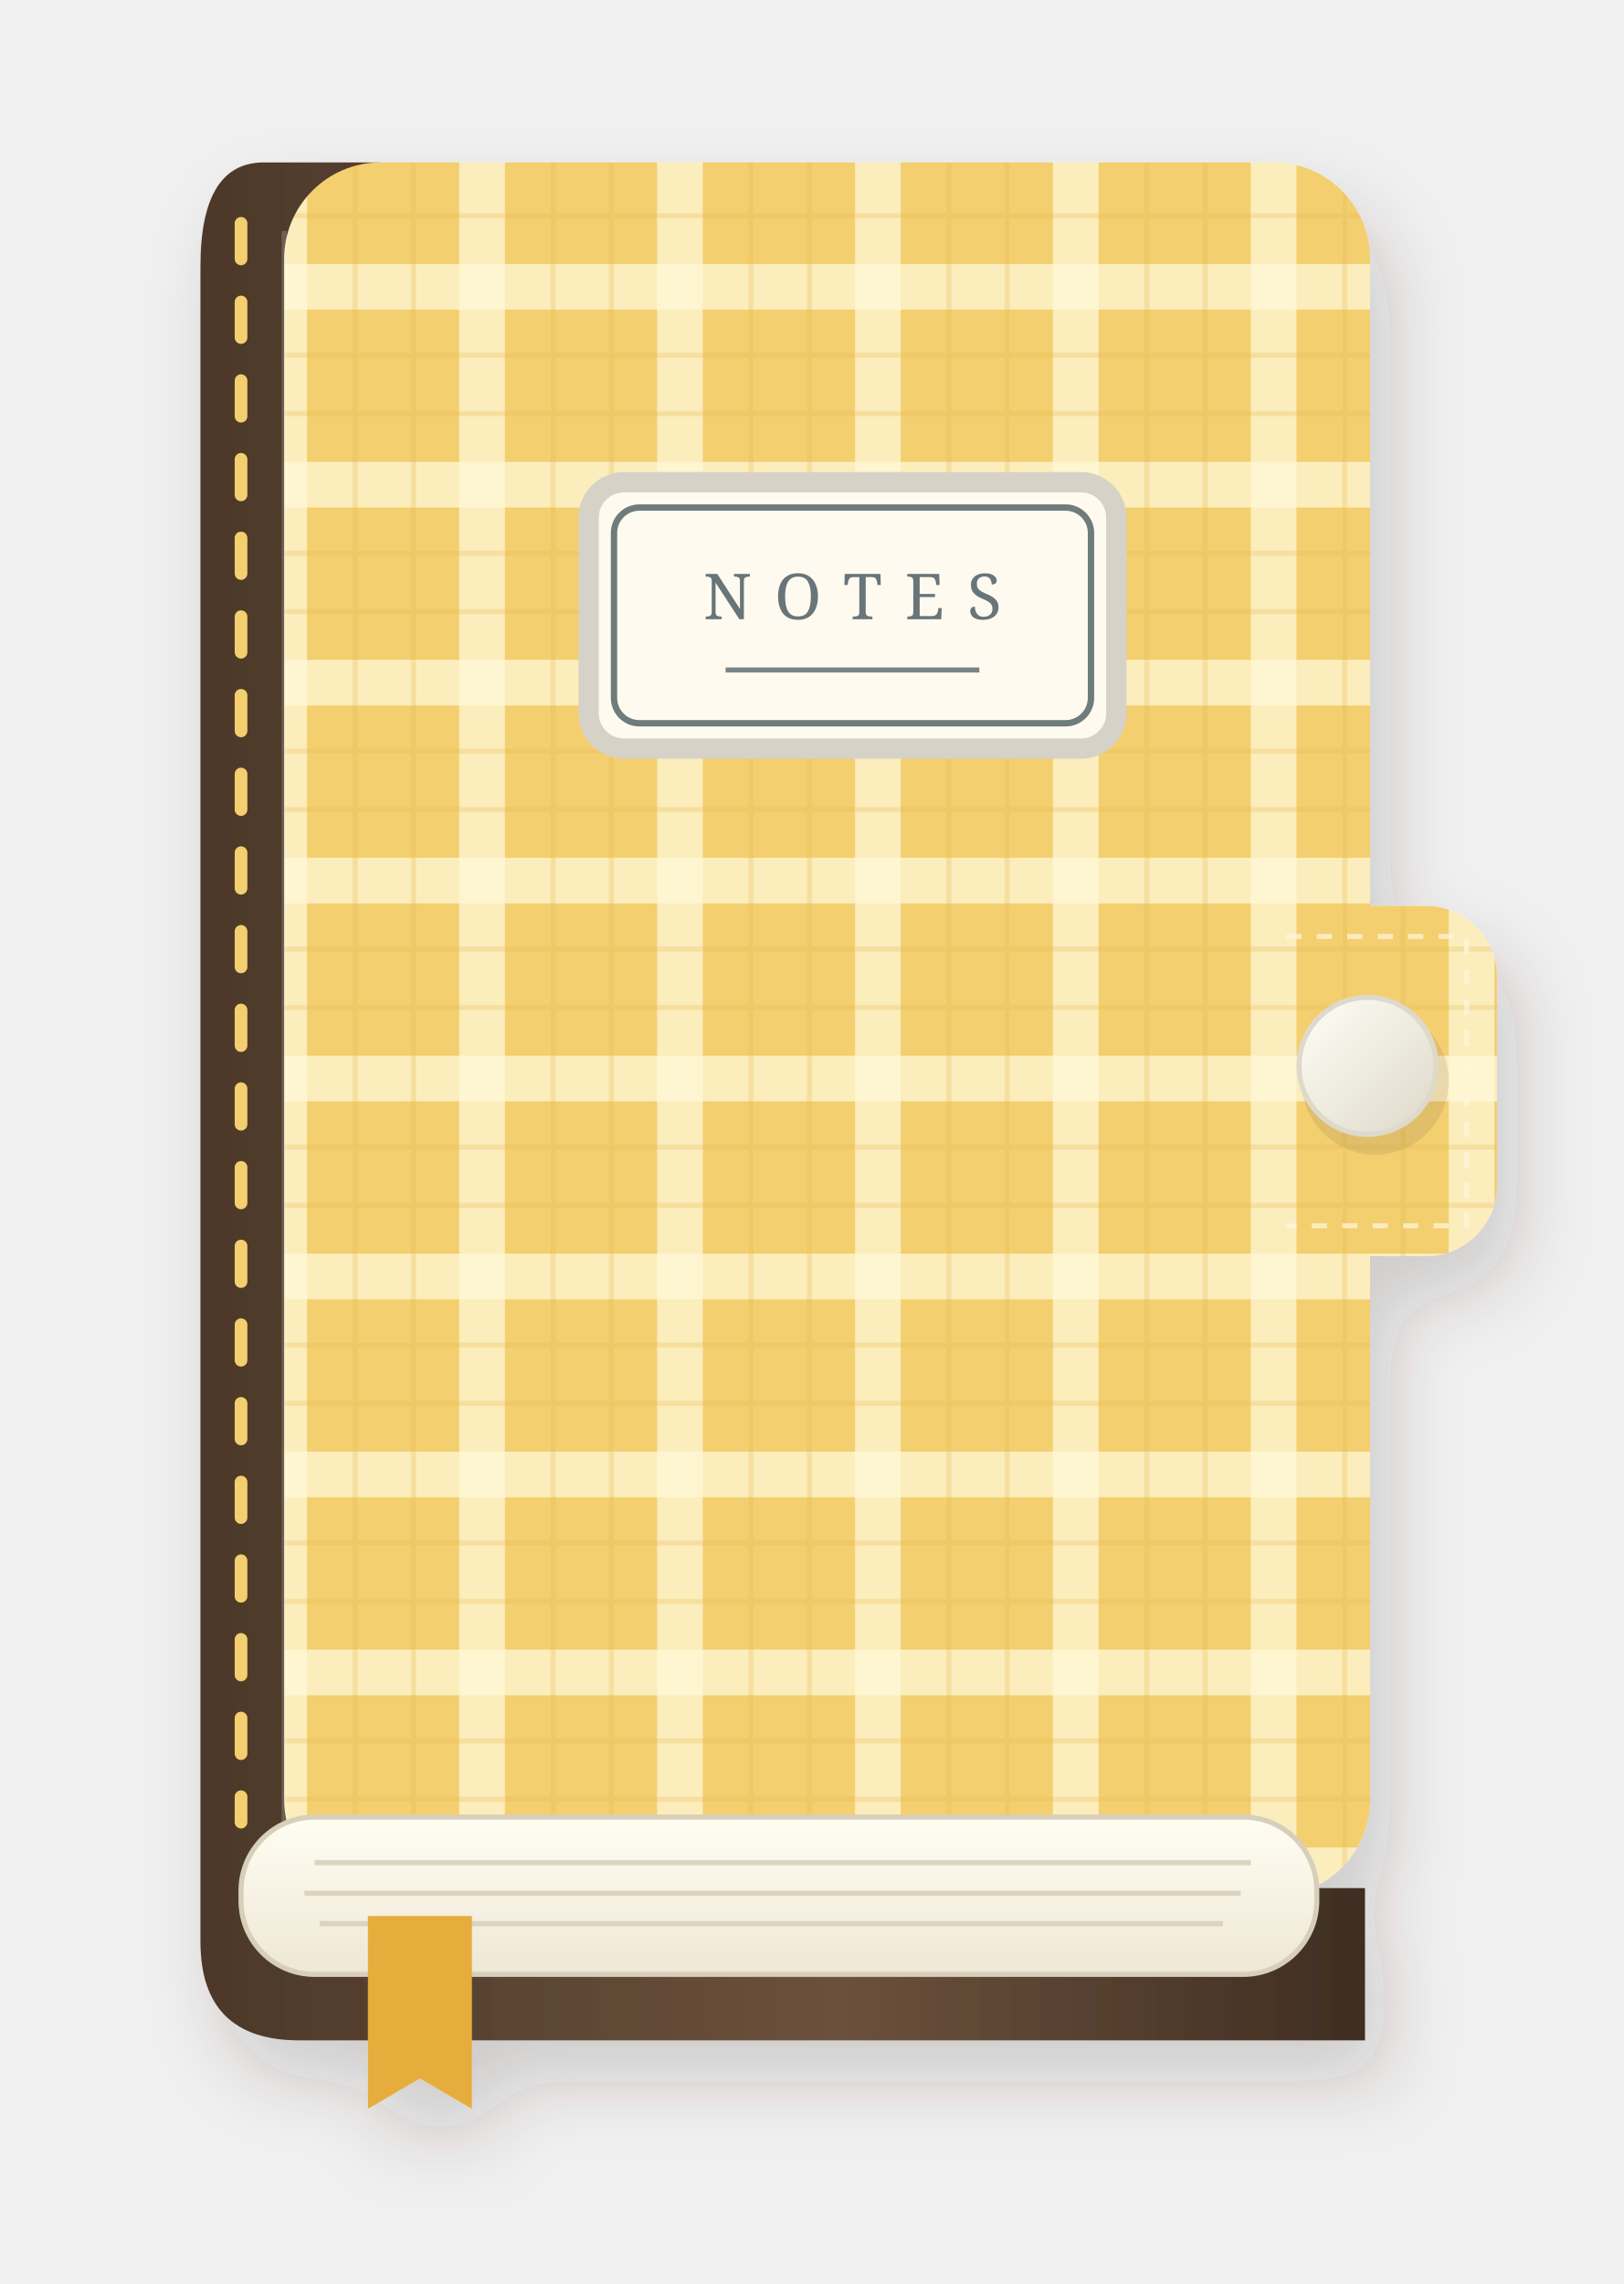
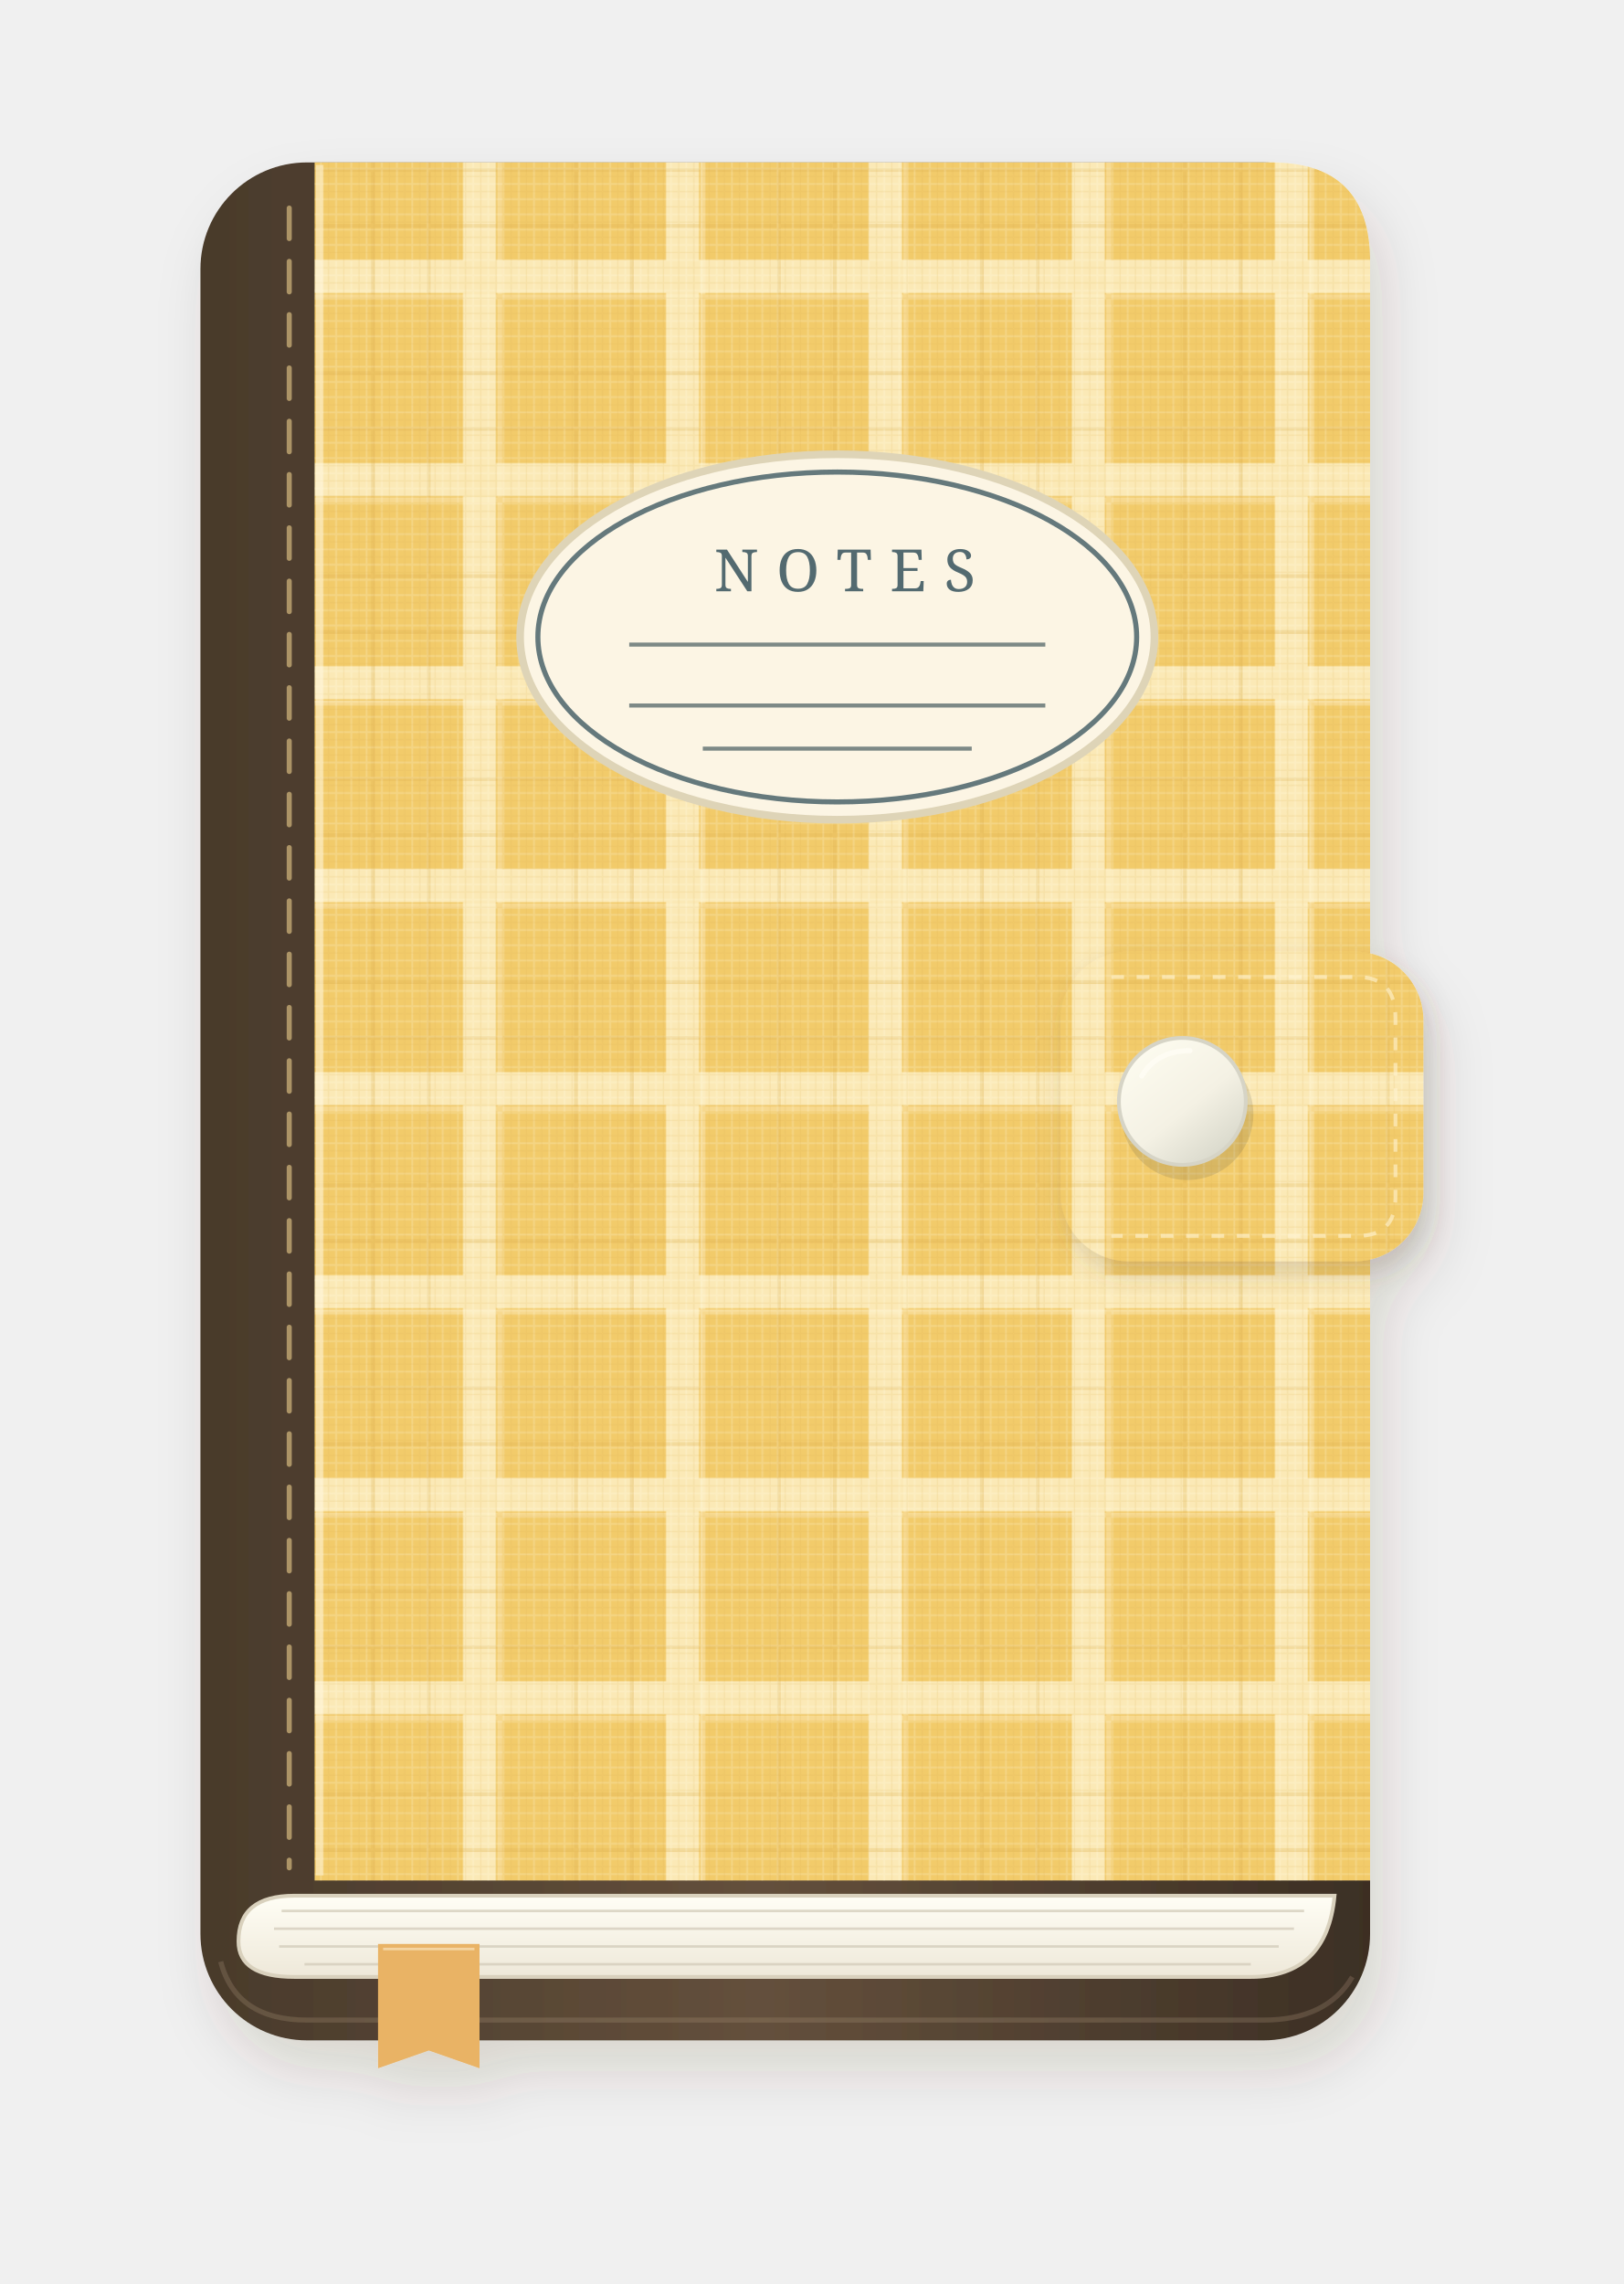
- <svg xmlns="http://www.w3.org/2000/svg" width="640" height="900" viewBox="0 0 640 900" role="img" aria-label="Notes notebook preview">
+ <svg xmlns="http://www.w3.org/2000/svg" width="640" height="900" viewBox="0 0 640 900" preserveAspectRatio="none" role="img" aria-label="Notes notebook preview">
  <defs>
-     <filter id="shadow" x="-30%" y="-30%" width="170%" height="180%">
-       <feDropShadow dx="8" dy="16" stdDeviation="14" flood-color="#3b2d22" flood-opacity=".18" />
+     <filter id="shadow" x="-25%" y="-20%" width="160%" height="160%">
+       <feDropShadow dx="5" dy="12" stdDeviation="11" flood-color="#3b2d22" flood-opacity=".14" />
+     </filter>
+     <filter id="tab-shadow" x="-25%" y="-30%" width="160%" height="175%">
+       <feDropShadow dx="2" dy="5" stdDeviation="5" flood-color="#5a4733" flood-opacity=".19" />
    </filter>
    <linearGradient id="spine" x1="0" x2="1">
-       <stop stop-color="#4c382a" />
-       <stop offset=".55" stop-color="#6b513c" />
-       <stop offset="1" stop-color="#3f2d22" />
+       <stop stop-color="#493a2b" />
+       <stop offset=".48" stop-color="#64503c" />
+       <stop offset="1" stop-color="#3c2f24" />
    </linearGradient>
    <linearGradient id="pages" x1="0" y1="0" x2="0" y2="1">
-       <stop stop-color="#fffdf2" />
-       <stop offset="1" stop-color="#eee7d5" />
+       <stop stop-color="#fffef5" />
+       <stop offset="1" stop-color="#eee8d9" />
    </linearGradient>
-     <linearGradient id="snap" x1="0" y1="0" x2="1" y2="1">
-       <stop stop-color="#fffef6" />
-       <stop offset="1" stop-color="#ddd8c9" />
+     <linearGradient id="snap" x1="0" y1="0" x2=".8" y2="1">
+       <stop stop-color="#fffef2" />
+       <stop offset=".6" stop-color="#f4f1e4" />
+       <stop offset="1" stop-color="#d6d6c9" />
    </linearGradient>
-     <pattern id="plaid" width="78" height="78" patternUnits="userSpaceOnUse">
-       <rect width="78" height="78" fill="#f3cf70" />
-       <rect x="0" y="26" width="78" height="18" fill="#fff8d9" opacity=".72" />
-       <rect x="25" y="0" width="18" height="78" fill="#fff8d9" opacity=".72" />
-       <path d="M0 7H78M7 0V78M0 62H78M62 0V78" stroke="#e7b94f" stroke-width="2" opacity=".28" />
+     <pattern id="fabric" width="80" height="80" patternUnits="userSpaceOnUse">
+       <rect width="80" height="80" fill="#f2cb6b" />
+       <path d="M0 29H80M29 0V80" stroke="#fff4d2" stroke-width="13" opacity=".73" />
+       <path d="M0 9H80M9 0V80M0 67H80M67 0V80" stroke="#d7a846" stroke-width="1.5" opacity=".22" />
+       <path d="M0 37H80M37 0V80" stroke="#fff4d2" stroke-width="2" opacity=".35" />
    </pattern>
+     <pattern id="weave" width="6" height="6" patternUnits="userSpaceOnUse">
+       <path d="M0 .5H6M.5 0V6" stroke="#fffdf0" stroke-width=".7" opacity=".19" />
+       <path d="M0 3.5H6M3.5 0V6" stroke="#d7a846" stroke-width=".55" opacity=".13" />
+     </pattern>
+     <path id="cover" d="M124 64H501Q540 64 540 103V741H124Z" />
  </defs>
  <g filter="url(#shadow)">
-     <path d="M104 64H150V744H538V804H118Q79 804 79 765V105Q79 64 104 64Z" fill="url(#spine)" />
-     <rect x="112" y="64" width="428" height="683" rx="38" fill="url(#plaid)" />
-     <path d="M112 91V720" stroke="#fff" stroke-width="2" opacity=".18" />
-     <path d="M95 88V718" stroke="#f3cf70" stroke-width="5" stroke-linecap="round" stroke-dasharray="14 17" />
-     <rect x="95" y="716" width="424" height="62" rx="29" fill="url(#pages)" stroke="#d8cfbb" stroke-width="2" />
-     <path d="M124 734H493M120 746H489M126 758H482" stroke="#d8cfbb" stroke-width="2" opacity=".9" />
-     <path d="M145 755H186V831L165.5 819L145 831Z" fill="#e6ad3e" />
-     <rect x="232" y="190" width="208" height="105" rx="14" fill="#fffaf0" stroke="#d6d2c7" stroke-width="8" />
-     <rect x="242" y="200" width="188" height="85" rx="10" fill="none" stroke="#6e7b7c" stroke-width="2.5" />
-     <text x="336" y="244" text-anchor="middle" fill="#687579" font-family="Georgia, serif" font-size="25" letter-spacing="9">NOTES</text>
-     <path d="M286 264H386" stroke="#788588" stroke-width="2" />
-     <rect x="495" y="357" width="95" height="138" rx="28" fill="url(#plaid)" />
-     <path d="M507 369H578V483H507" fill="none" stroke="#fff5dd" stroke-width="2" stroke-dasharray="6 6" opacity=".72" />
-     <circle cx="542" cy="426" r="29" fill="#6b5842" opacity=".14" />
-     <circle cx="539" cy="420" r="27" fill="url(#snap)" stroke="#ded9ca" stroke-width="2" />
+     <rect x="79" y="64" width="461" height="740" rx="42" fill="url(#spine)" />
+     <path d="M87 773Q93 796 121 796H498Q523 796 533 779" fill="none" stroke="#a28c73" stroke-width="2" opacity=".3" />
+     <use href="#cover" fill="url(#fabric)" />
+     <use href="#cover" fill="url(#weave)" />
+     <path d="M126 65V739" stroke="#fff7df" stroke-width="3" opacity=".5" />
+     <path d="M114 82V736" stroke="#c7ac76" stroke-width="2" stroke-linecap="round" stroke-dasharray="12 9" opacity=".78" />
+     <path d="M116 747H526Q523 779 493 779H116Q94 779 94 765Q94 747 116 747Z" fill="url(#pages)" stroke="#d9d1bd" stroke-width="1.5" />
+     <path d="M111 753H514M108 760H510M110 767H504M120 774H493" fill="none" stroke="#d2cbb9" stroke-width="1" opacity=".74" />
+     <path d="M149 766H189V815L169 808L149 815Z" fill="#e9b365" />
+     <path d="M151 768H187" stroke="#fff5de" stroke-width="1" opacity=".5" />
+     <ellipse cx="330" cy="251" rx="125" ry="72" fill="#fcf5e4" stroke="#ded4b7" stroke-width="3" />
+     <ellipse cx="330" cy="251" rx="118" ry="65" fill="none" stroke="#65797c" stroke-width="2" />
+     <text x="333" y="233" text-anchor="middle" fill="#536a70" font-family="Georgia, serif" font-size="23" letter-spacing="7">NOTES</text>
+     <path d="M248 254H412M248 278H412M277 295H383" fill="none" stroke="#7d8986" stroke-width="1.6" />
+     <g filter="url(#tab-shadow)">
+       <rect x="418" y="375" width="143" height="122" rx="27" fill="url(#fabric)" />
+       <rect x="418" y="375" width="143" height="122" rx="27" fill="url(#weave)" />
+       <path d="M438 385H535Q550 385 550 401V472Q550 487 535 487H438" fill="none" stroke="#fff4d2" stroke-width="1.5" stroke-dasharray="5 5" opacity=".6" />
+       <circle cx="468" cy="439" r="26" fill="#4f4a3e" opacity=".16" />
+       <circle cx="466" cy="434" r="25" fill="url(#snap)" stroke="#d6d4c6" stroke-width="1.5" />
+       <path d="M450 424Q456 414 469 414" fill="none" stroke="#fffdf5" stroke-width="2" stroke-linecap="round" opacity=".85" />
+     </g>
  </g>
</svg>
